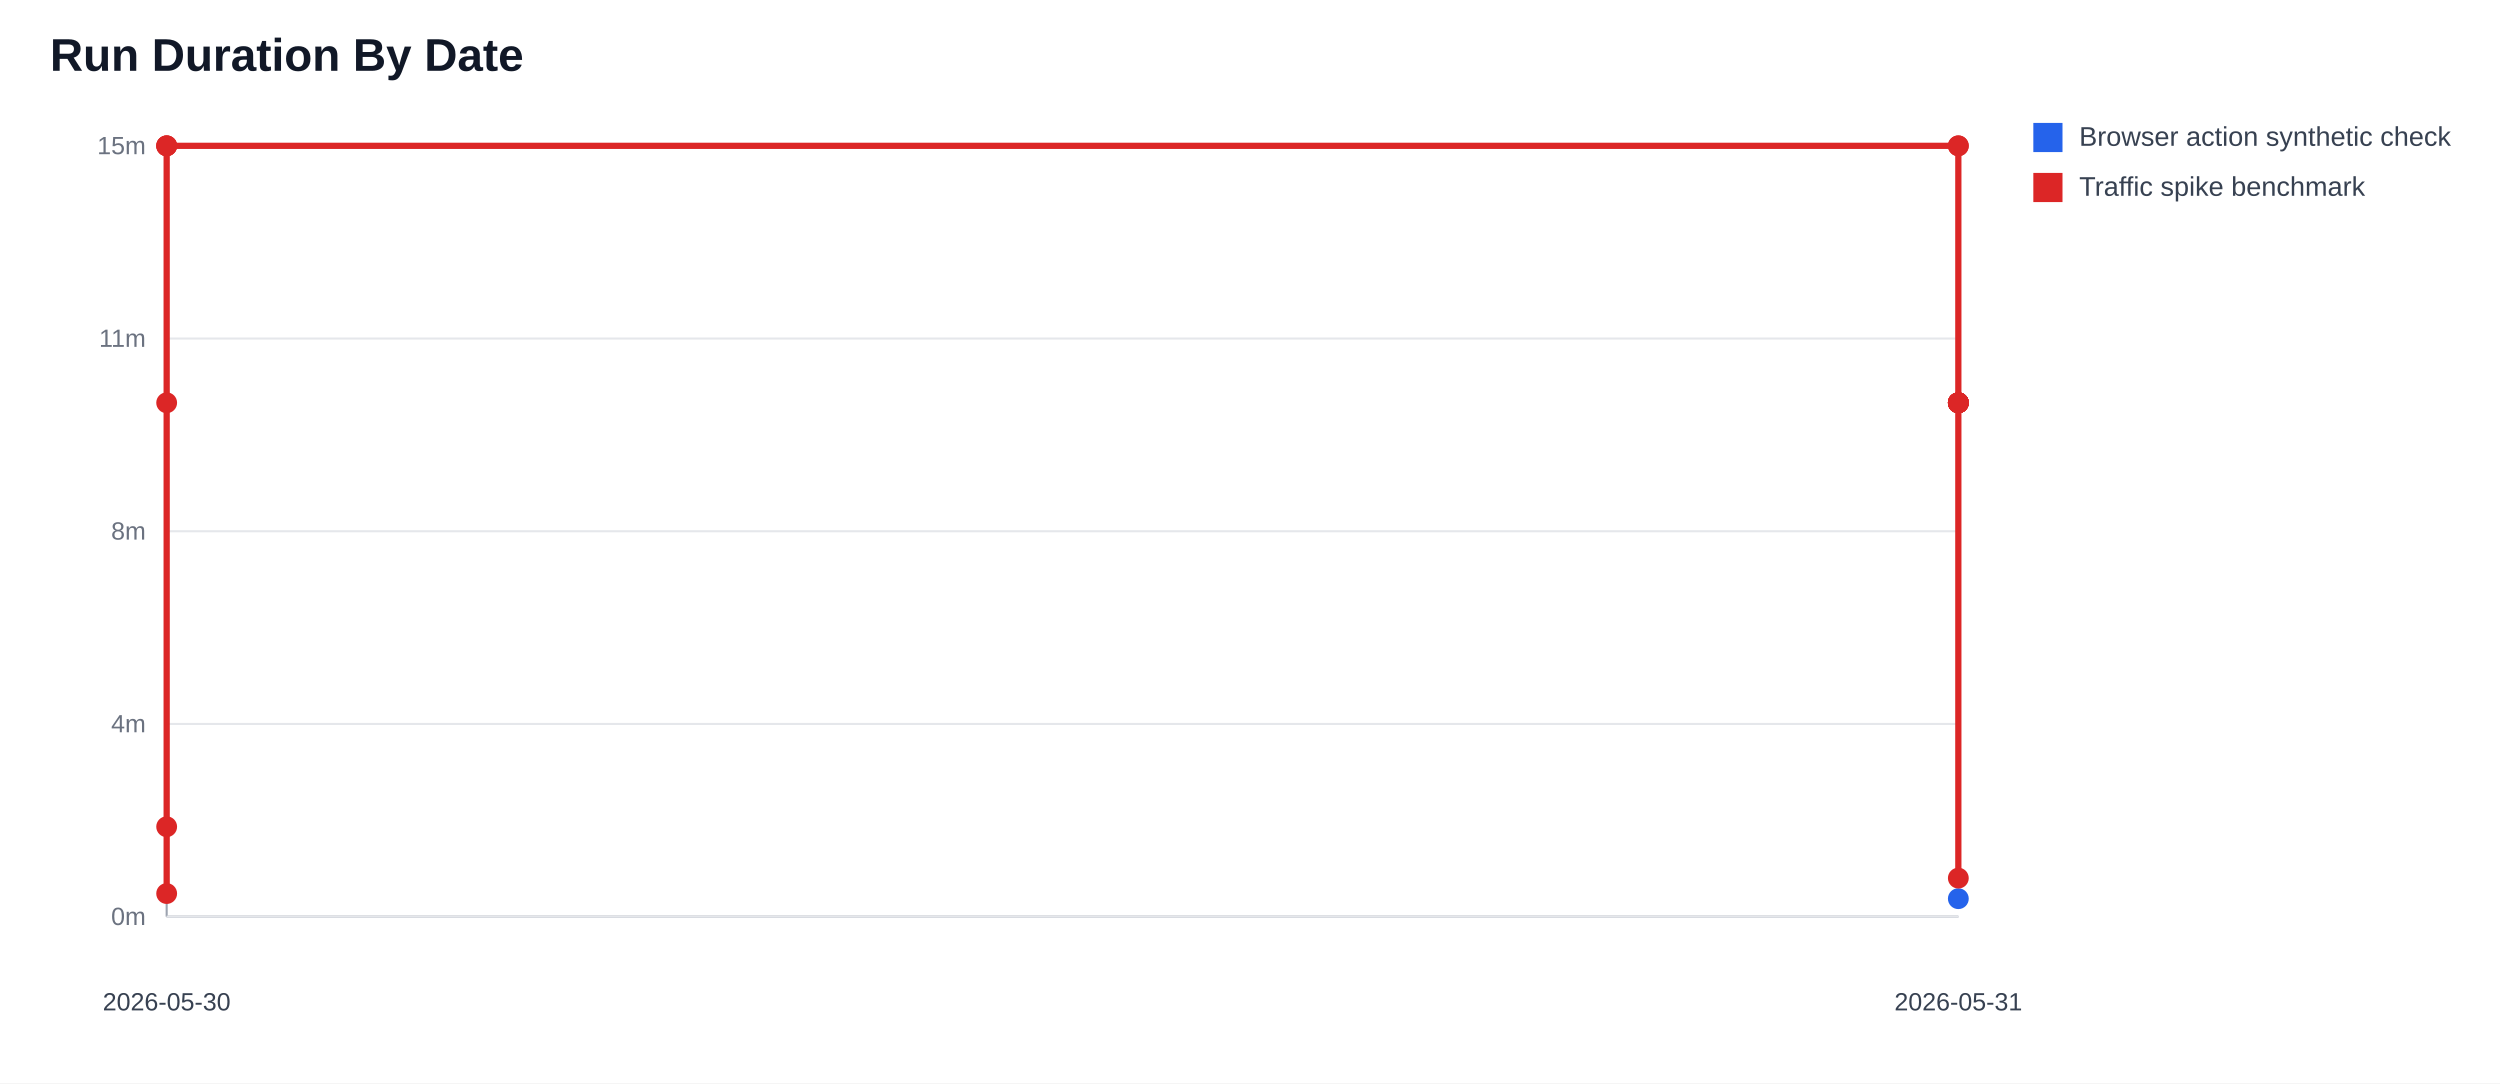
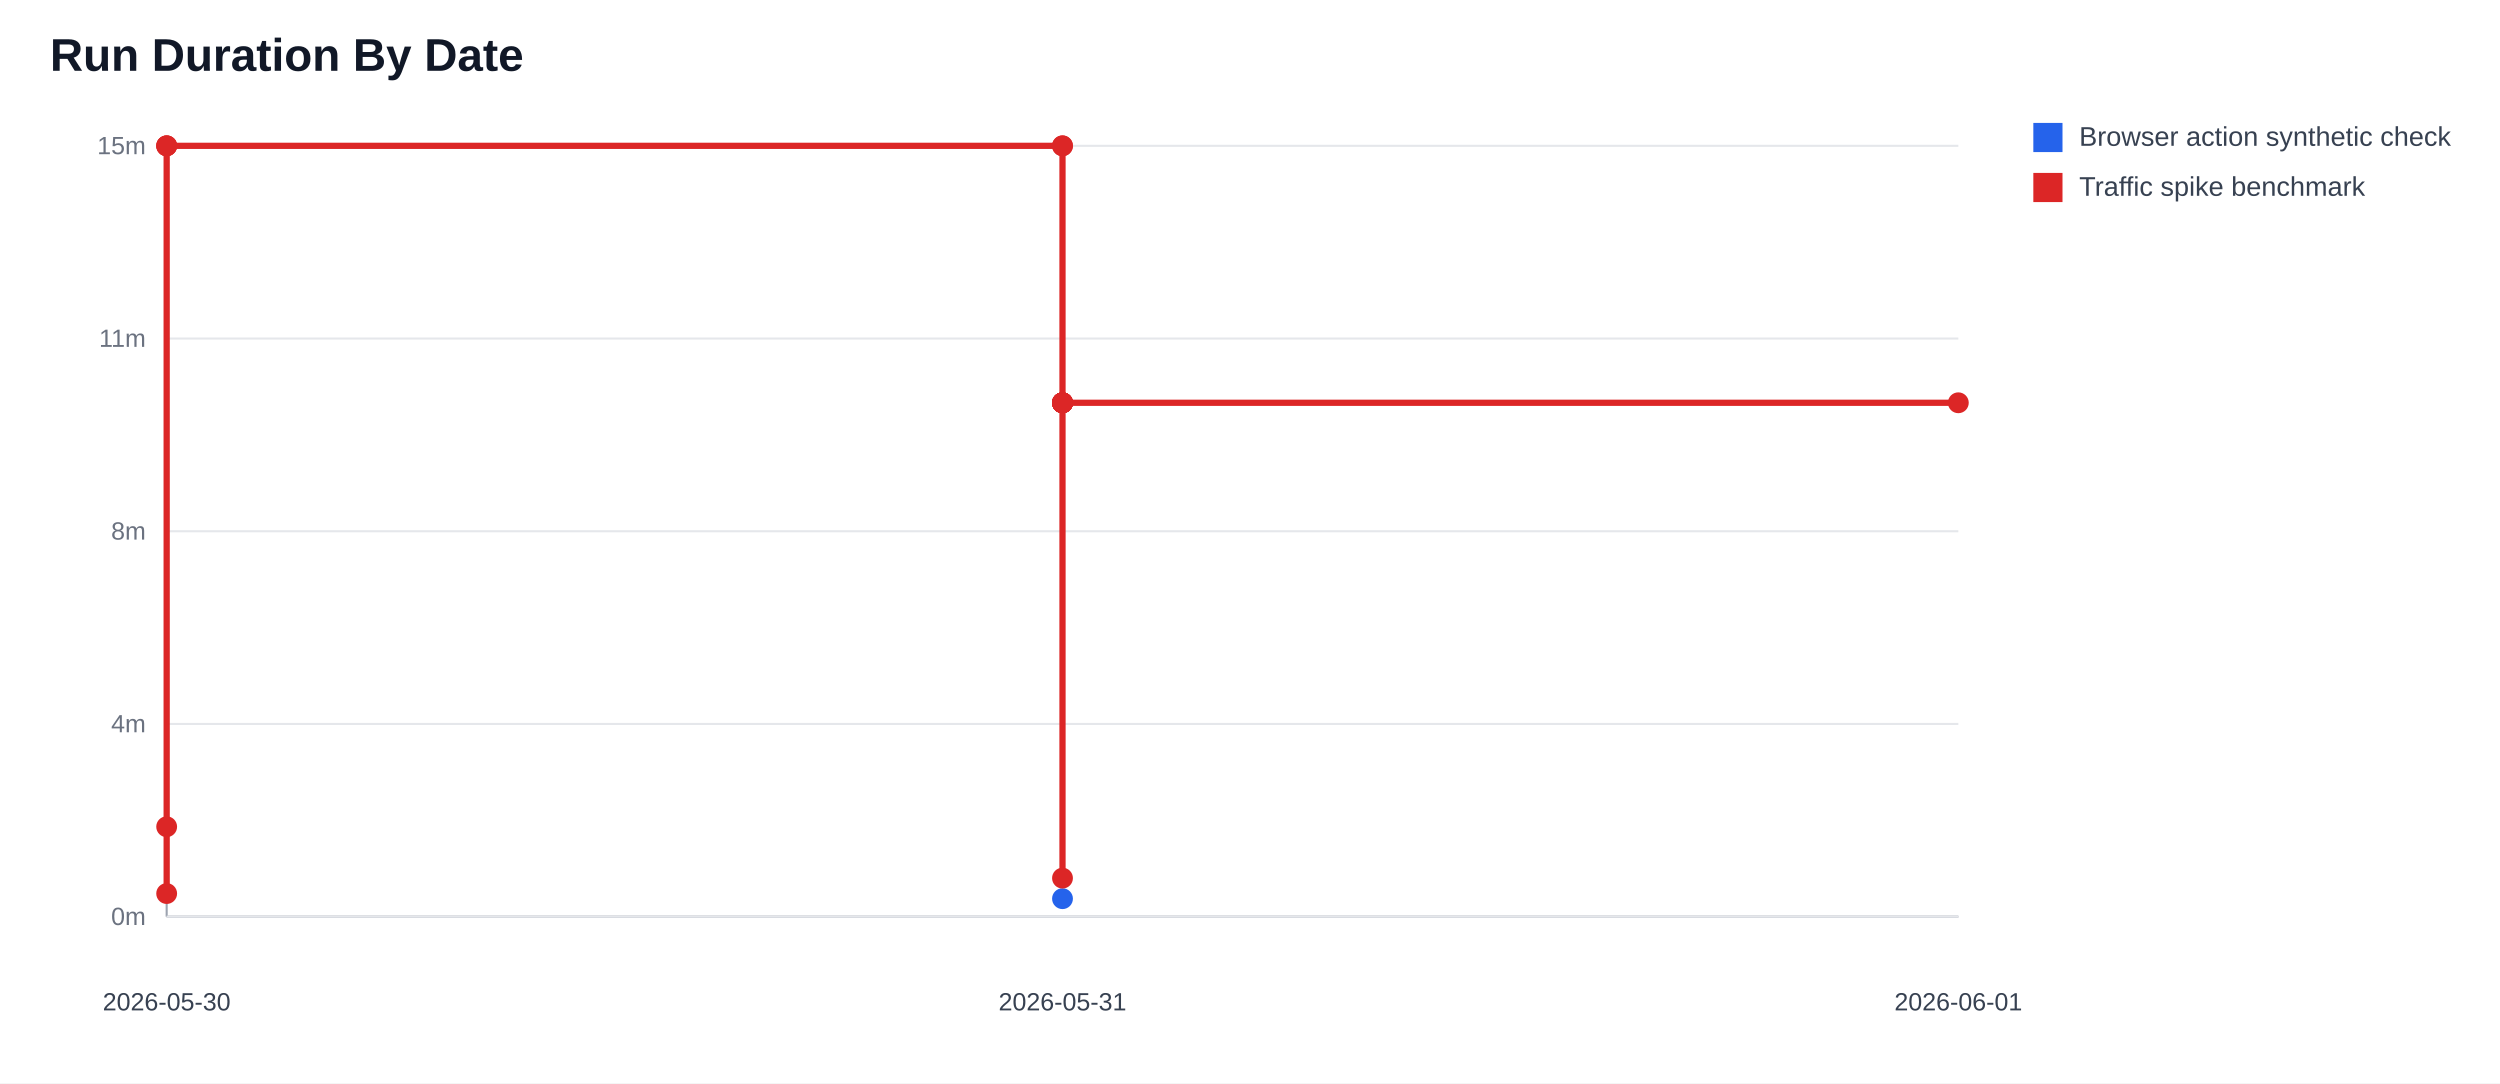
<svg xmlns="http://www.w3.org/2000/svg" width="1200" height="520" viewBox="0 0 1200 520" role="img" aria-label="Run Duration By Date">
  <rect width="100%" height="100%" fill="#ffffff" />
  <text x="24" y="34" font-family="Arial, sans-serif" font-size="22" font-weight="700" fill="#111827">Run Duration By Date</text>
  <line x1="80" y1="440" x2="940" y2="440" stroke="#9ca3af" />
  <line x1="80" y1="70" x2="80" y2="440" stroke="#9ca3af" />
  <line x1="80" y1="440" x2="940" y2="440" stroke="#e5e7eb" />
  <text x="70" y="444" text-anchor="end" font-family="Arial, sans-serif" font-size="12" fill="#6b7280">0m</text>
  <line x1="80" y1="347.5" x2="940" y2="347.5" stroke="#e5e7eb" />
  <text x="70" y="351.5" text-anchor="end" font-family="Arial, sans-serif" font-size="12" fill="#6b7280">4m</text>
  <line x1="80" y1="255" x2="940" y2="255" stroke="#e5e7eb" />
  <text x="70" y="259" text-anchor="end" font-family="Arial, sans-serif" font-size="12" fill="#6b7280">8m</text>
  <line x1="80" y1="162.5" x2="940" y2="162.5" stroke="#e5e7eb" />
  <text x="70" y="166.5" text-anchor="end" font-family="Arial, sans-serif" font-size="12" fill="#6b7280">11m</text>
  <line x1="80" y1="70" x2="940" y2="70" stroke="#e5e7eb" />
  <text x="70" y="74" text-anchor="end" font-family="Arial, sans-serif" font-size="12" fill="#6b7280">15m</text>
  <text x="80" y="485" text-anchor="middle" font-family="Arial, sans-serif" font-size="12" fill="#374151">2026-05-30</text>
-   <text x="940" y="485" text-anchor="middle" font-family="Arial, sans-serif" font-size="12" fill="#374151">2026-05-31</text>
-   <polyline points="940,431.367" fill="none" stroke="#2563eb" stroke-width="3" />
-   <circle cx="940" cy="431.367" r="5" fill="#2563eb" />
+   <text x="510" y="485" text-anchor="middle" font-family="Arial, sans-serif" font-size="12" fill="#374151">2026-05-31</text>
+   <text x="940" y="485" text-anchor="middle" font-family="Arial, sans-serif" font-size="12" fill="#374151">2026-06-01</text>
+   <polyline points="510,431.367" fill="none" stroke="#2563eb" stroke-width="3" />
+   <circle cx="510" cy="431.367" r="5" fill="#2563eb" />
  <rect x="976" y="59" width="14" height="14" fill="#2563eb" />
  <text x="998" y="70" font-family="Arial, sans-serif" font-size="13" fill="#374151">Browser action synthetic check</text>
-   <polyline points="80,193.333 80,428.9 80,396.833 80,70 80,70 80,70 940,70 940,70 940,193.333 940,193.333 940,193.333 940,193.333 940,193.333 940,421.5 940,193.333 940,193.333 940,193.333 940,193.333 940,193.333 940,193.333" fill="none" stroke="#dc2626" stroke-width="3" />
-   <circle cx="80" cy="193.333" r="5" fill="#dc2626" />
+   <polyline points="80,428.9 80,396.833 80,70 80,70 80,70 510,70 510,70 510,193.333 510,193.333 510,193.333 510,193.333 510,193.333 510,421.5 510,193.333 510,193.333 510,193.333 510,193.333 510,193.333 510,193.333 940,193.333" fill="none" stroke="#dc2626" stroke-width="3" />
  <circle cx="80" cy="428.9" r="5" fill="#dc2626" />
  <circle cx="80" cy="396.833" r="5" fill="#dc2626" />
  <circle cx="80" cy="70" r="5" fill="#dc2626" />
  <circle cx="80" cy="70" r="5" fill="#dc2626" />
  <circle cx="80" cy="70" r="5" fill="#dc2626" />
-   <circle cx="940" cy="70" r="5" fill="#dc2626" />
-   <circle cx="940" cy="70" r="5" fill="#dc2626" />
-   <circle cx="940" cy="193.333" r="5" fill="#dc2626" />
-   <circle cx="940" cy="193.333" r="5" fill="#dc2626" />
-   <circle cx="940" cy="193.333" r="5" fill="#dc2626" />
-   <circle cx="940" cy="193.333" r="5" fill="#dc2626" />
-   <circle cx="940" cy="193.333" r="5" fill="#dc2626" />
-   <circle cx="940" cy="421.5" r="5" fill="#dc2626" />
-   <circle cx="940" cy="193.333" r="5" fill="#dc2626" />
-   <circle cx="940" cy="193.333" r="5" fill="#dc2626" />
-   <circle cx="940" cy="193.333" r="5" fill="#dc2626" />
-   <circle cx="940" cy="193.333" r="5" fill="#dc2626" />
-   <circle cx="940" cy="193.333" r="5" fill="#dc2626" />
+   <circle cx="510" cy="70" r="5" fill="#dc2626" />
+   <circle cx="510" cy="70" r="5" fill="#dc2626" />
+   <circle cx="510" cy="193.333" r="5" fill="#dc2626" />
+   <circle cx="510" cy="193.333" r="5" fill="#dc2626" />
+   <circle cx="510" cy="193.333" r="5" fill="#dc2626" />
+   <circle cx="510" cy="193.333" r="5" fill="#dc2626" />
+   <circle cx="510" cy="193.333" r="5" fill="#dc2626" />
+   <circle cx="510" cy="421.5" r="5" fill="#dc2626" />
+   <circle cx="510" cy="193.333" r="5" fill="#dc2626" />
+   <circle cx="510" cy="193.333" r="5" fill="#dc2626" />
+   <circle cx="510" cy="193.333" r="5" fill="#dc2626" />
+   <circle cx="510" cy="193.333" r="5" fill="#dc2626" />
+   <circle cx="510" cy="193.333" r="5" fill="#dc2626" />
+   <circle cx="510" cy="193.333" r="5" fill="#dc2626" />
  <circle cx="940" cy="193.333" r="5" fill="#dc2626" />
  <rect x="976" y="83" width="14" height="14" fill="#dc2626" />
  <text x="998" y="94" font-family="Arial, sans-serif" font-size="13" fill="#374151">Traffic spike benchmark</text>
</svg>
